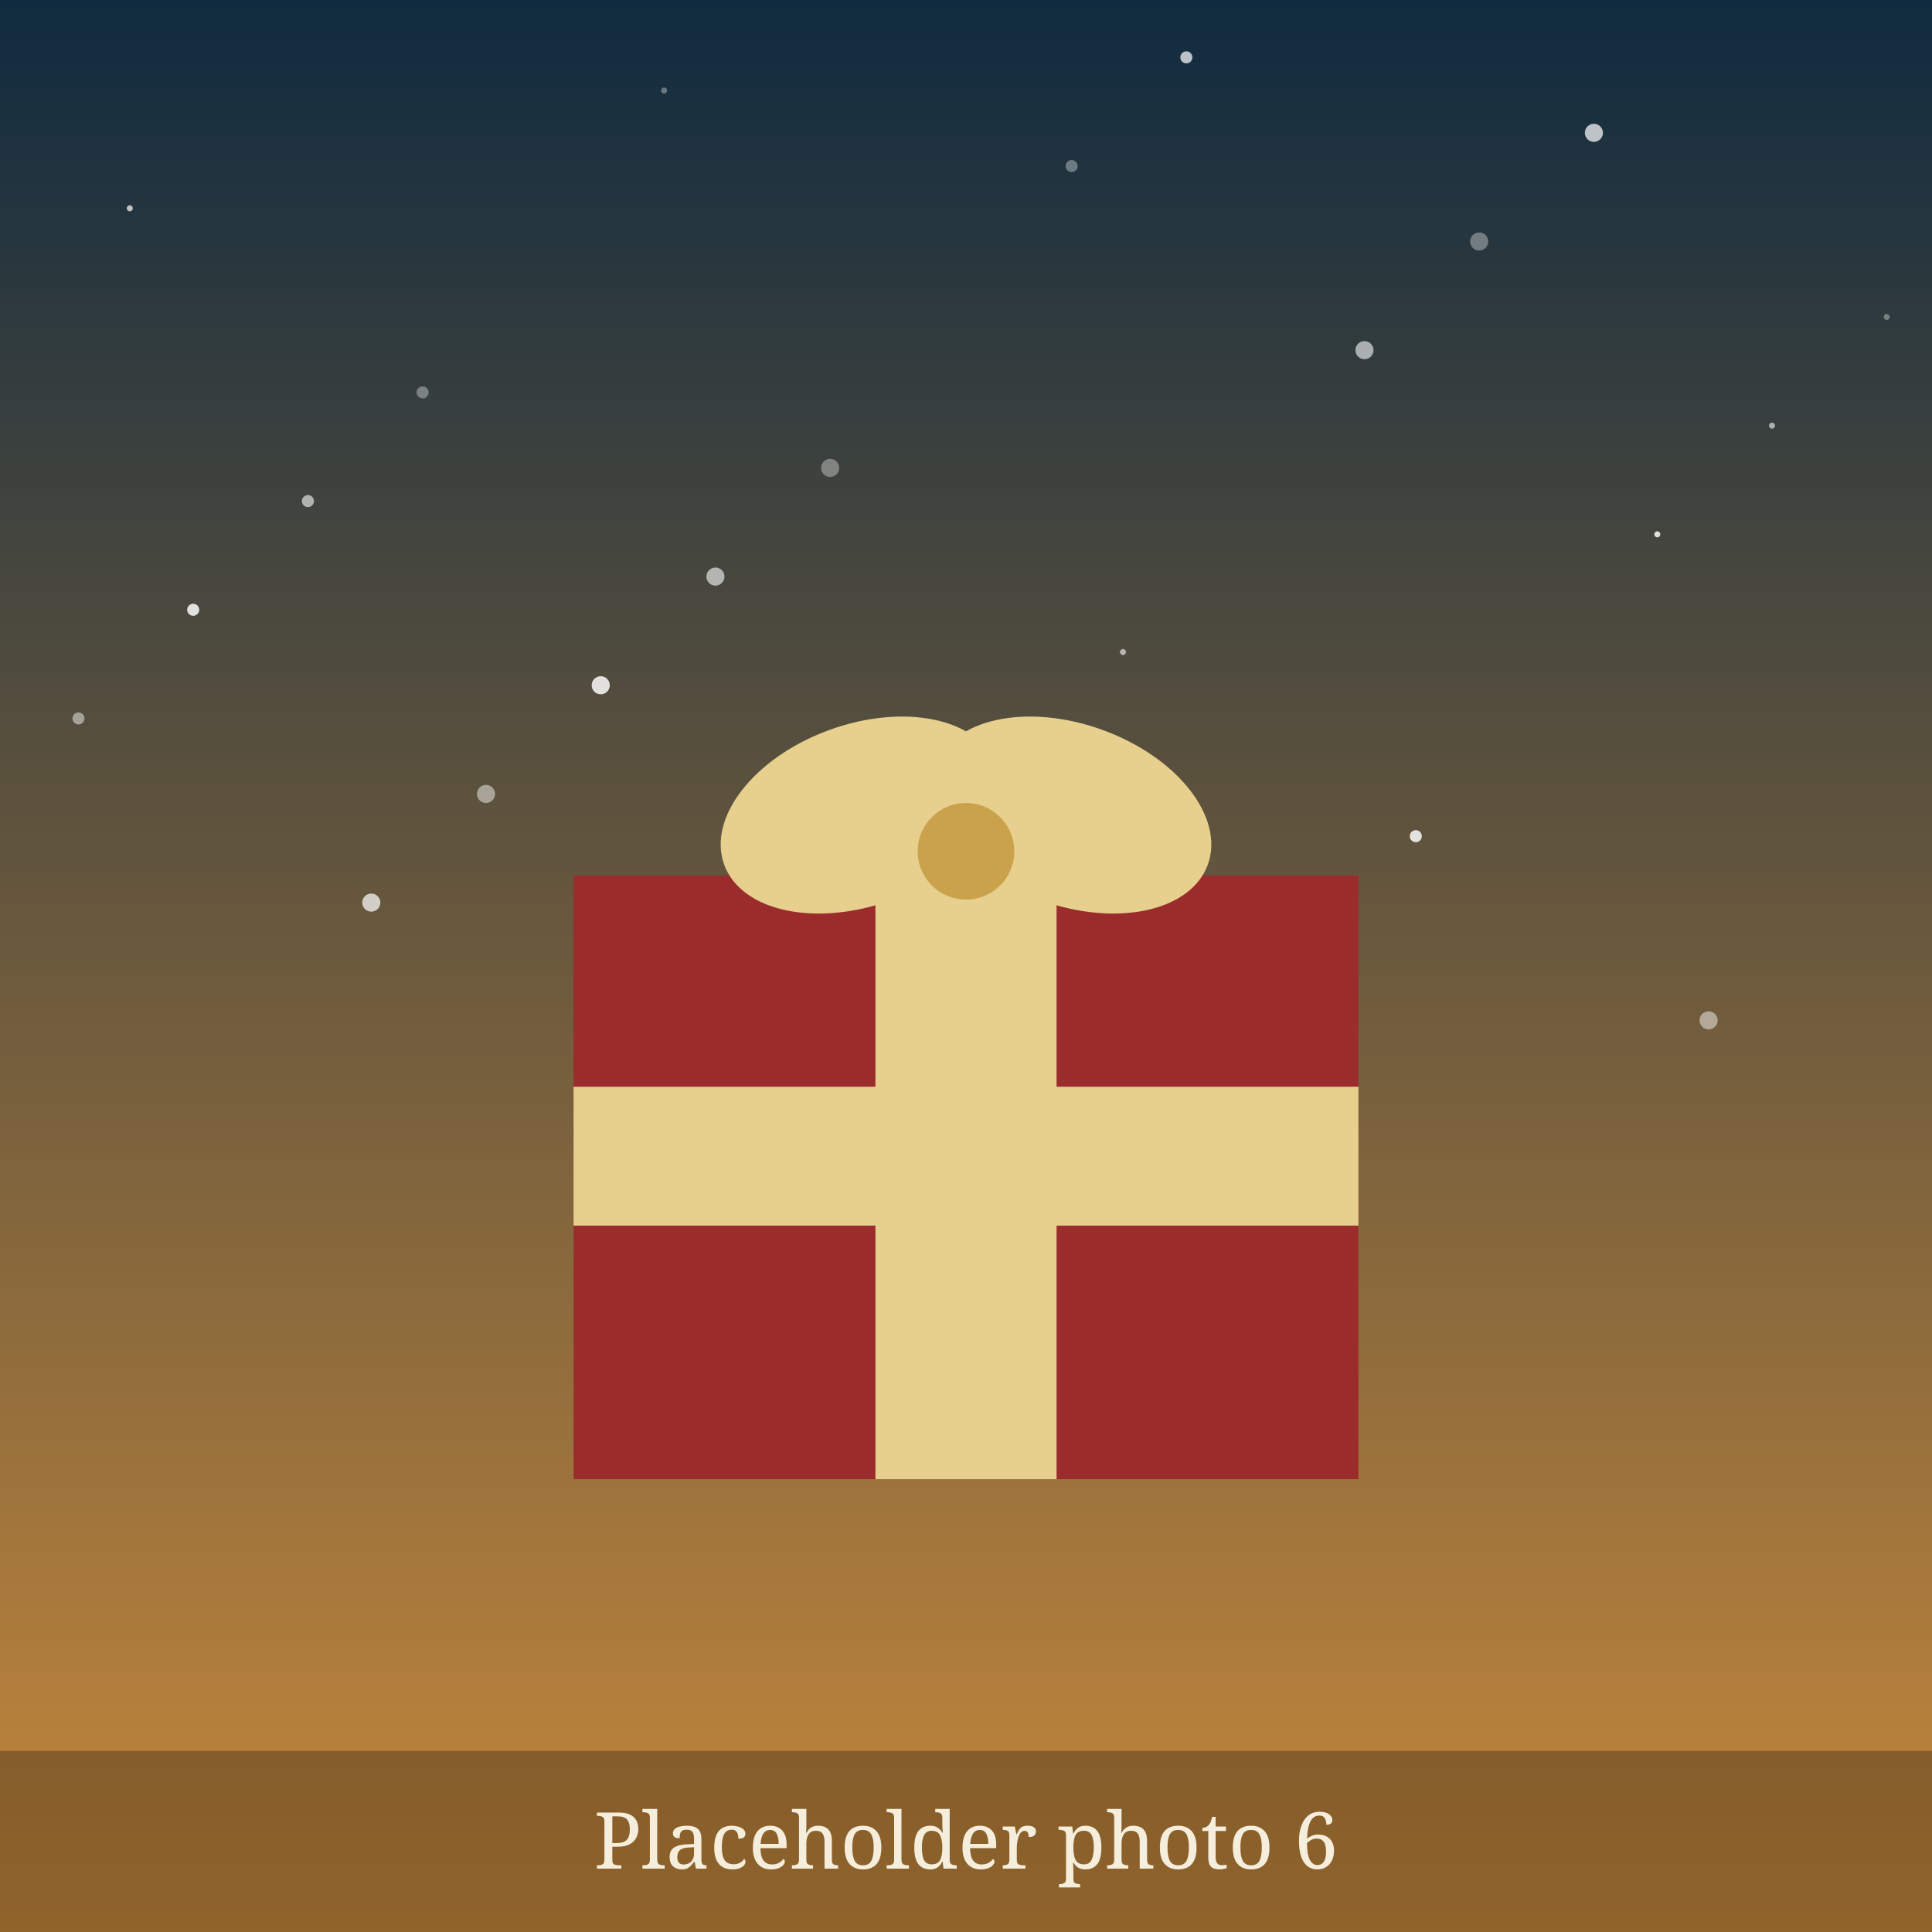
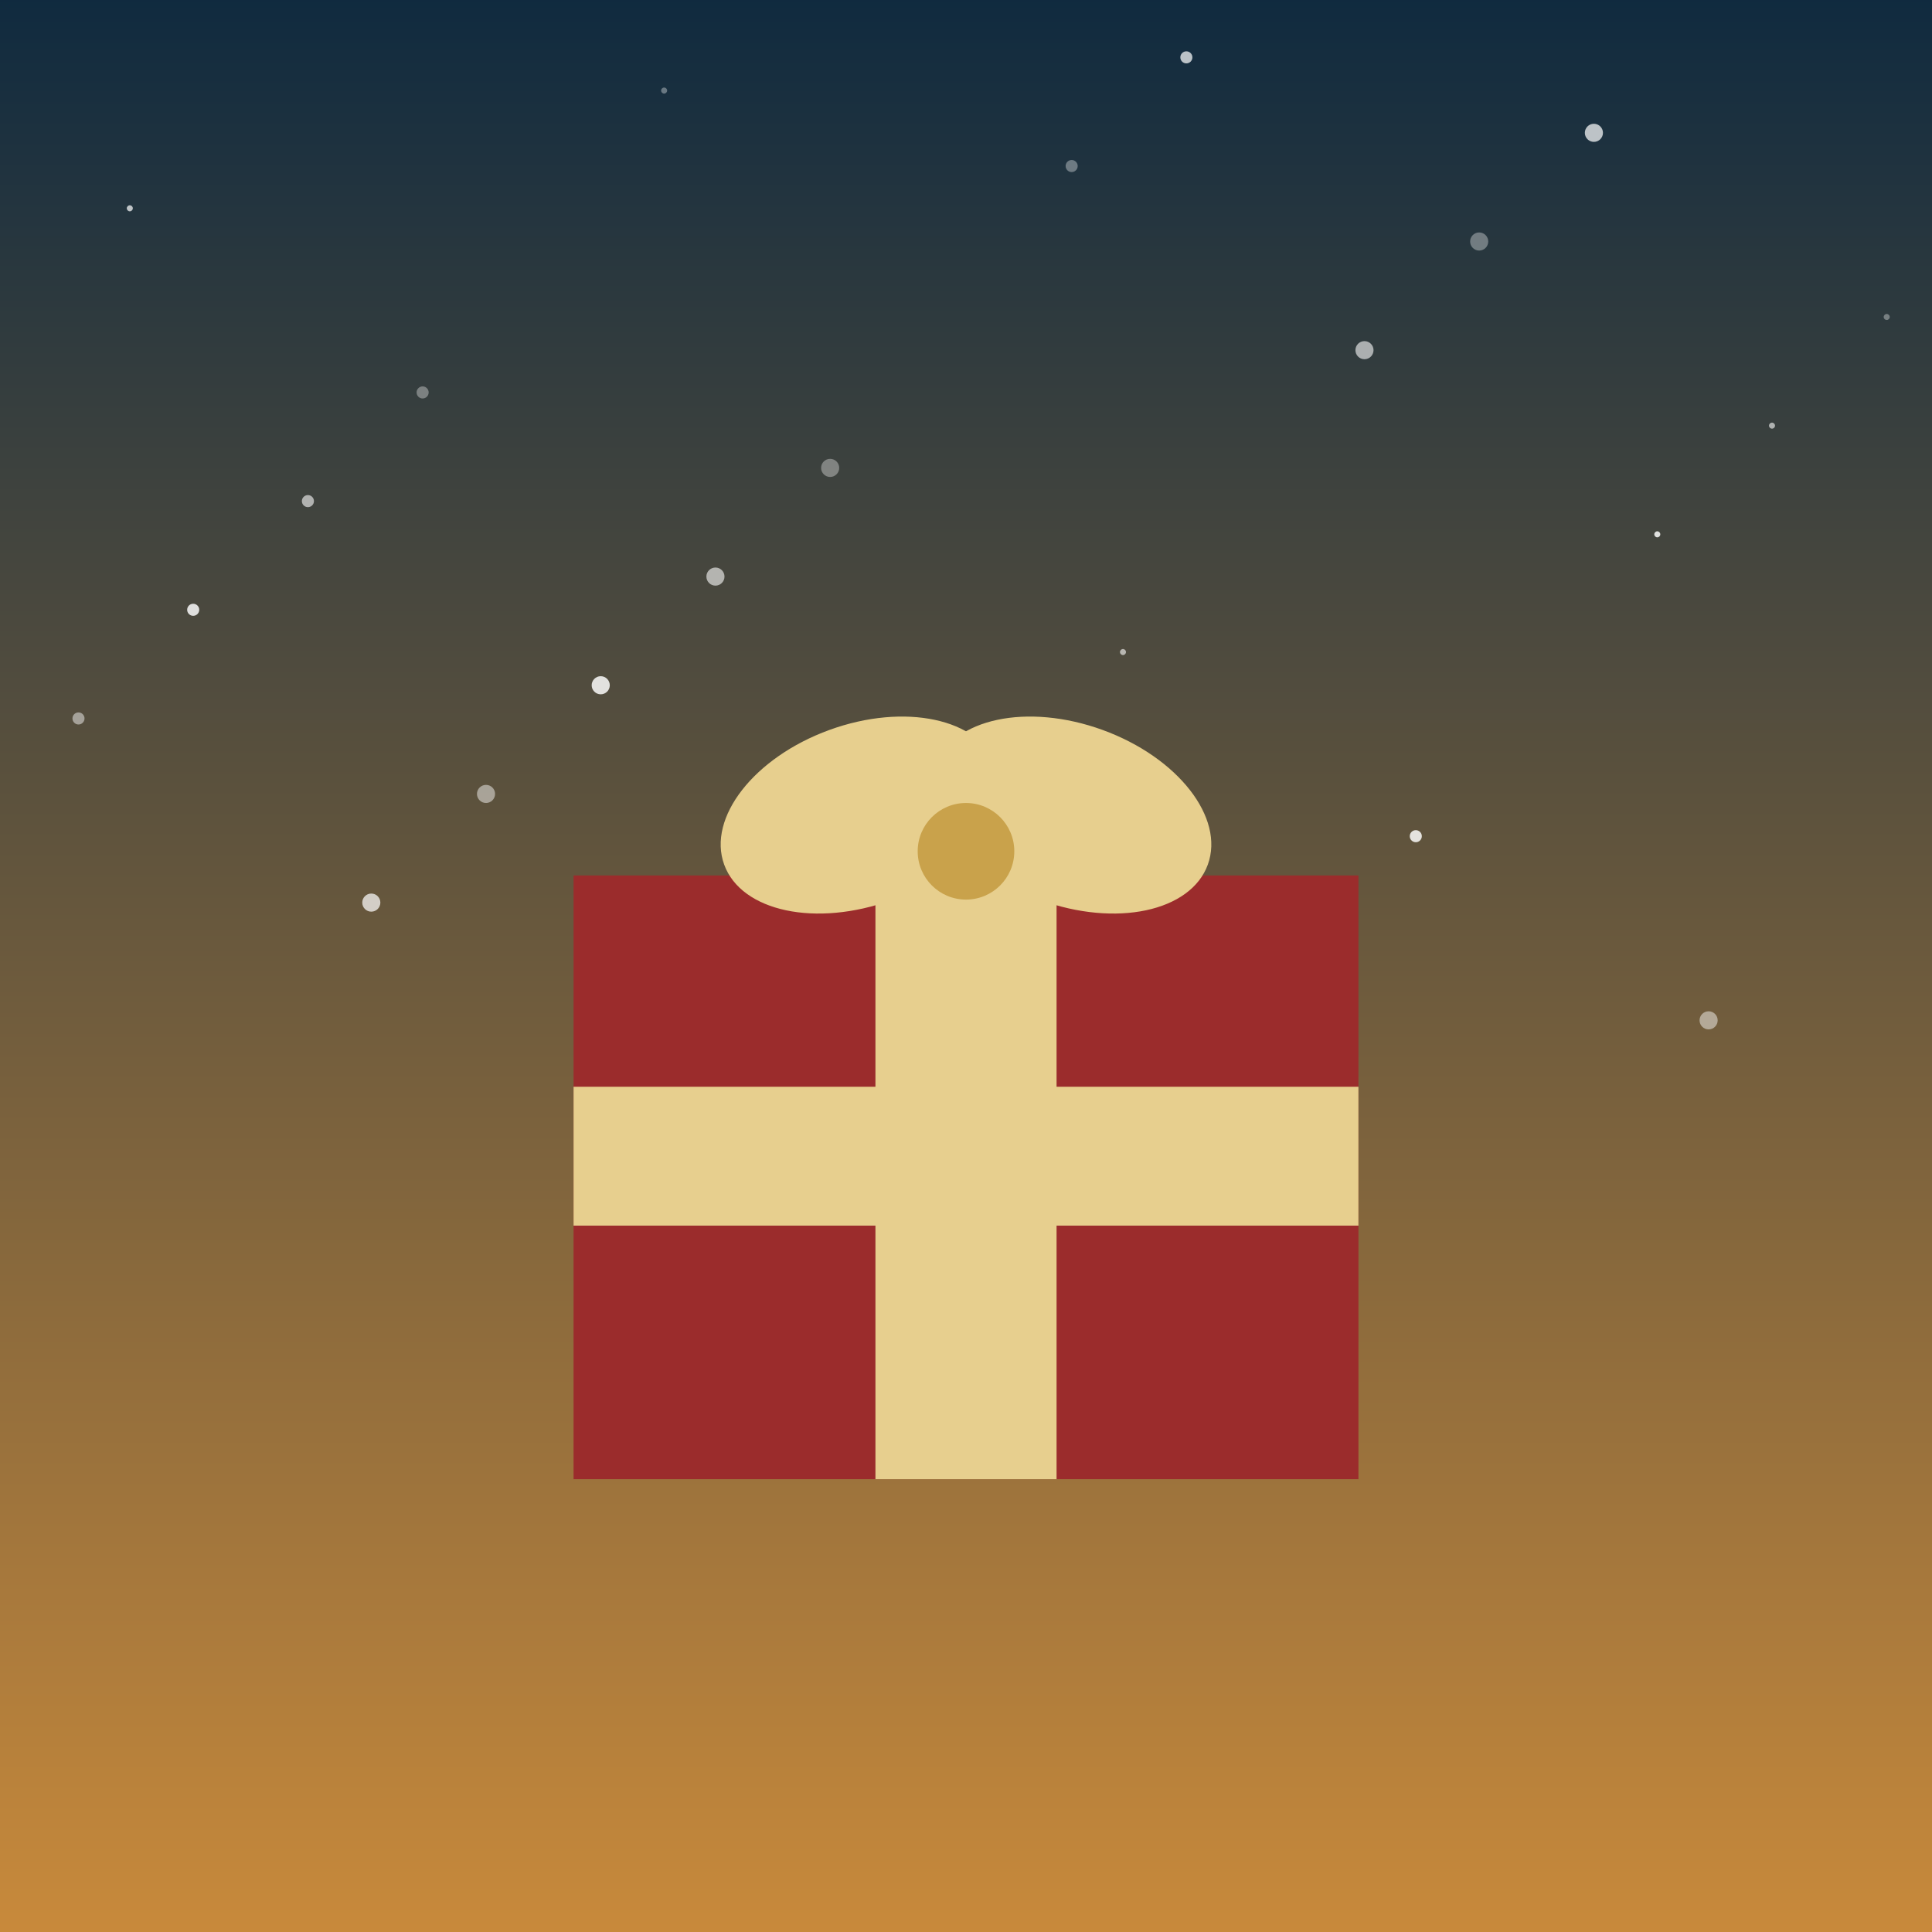
<svg xmlns="http://www.w3.org/2000/svg" viewBox="0 0 640 640" width="640" height="640">
  <defs>
    <linearGradient id="g" x1="0" y1="0" x2="0" y2="1">
      <stop offset="0" stop-color="#0f2a3f" />
      <stop offset="1" stop-color="#c98a3b" />
    </linearGradient>
  </defs>
  <rect width="640" height="640" fill="url(#g)" />
  <circle cx="275" cy="155" r="3" fill="#fff" opacity="0.35" />
  <circle cx="372" cy="216" r="1" fill="#fff" opacity="0.59" />
  <circle cx="469" cy="277" r="2" fill="#fff" opacity="0.83" />
  <circle cx="566" cy="338" r="3" fill="#fff" opacity="0.47" />
  <circle cx="43" cy="69" r="1" fill="#fff" opacity="0.71" />
  <circle cx="140" cy="130" r="2" fill="#fff" opacity="0.35" />
  <circle cx="237" cy="191" r="3" fill="#fff" opacity="0.59" />
  <circle cx="334" cy="252" r="1" fill="#fff" opacity="0.83" />
  <circle cx="431" cy="313" r="2" fill="#fff" opacity="0.47" />
  <circle cx="528" cy="44" r="3" fill="#fff" opacity="0.71" />
  <circle cx="625" cy="105" r="1" fill="#fff" opacity="0.35" />
  <circle cx="102" cy="166" r="2" fill="#fff" opacity="0.59" />
  <circle cx="199" cy="227" r="3" fill="#fff" opacity="0.83" />
  <circle cx="296" cy="288" r="1" fill="#fff" opacity="0.47" />
  <circle cx="393" cy="19" r="2" fill="#fff" opacity="0.71" />
  <circle cx="490" cy="80" r="3" fill="#fff" opacity="0.35" />
  <circle cx="587" cy="141" r="1" fill="#fff" opacity="0.59" />
  <circle cx="64" cy="202" r="2" fill="#fff" opacity="0.83" />
  <circle cx="161" cy="263" r="3" fill="#fff" opacity="0.47" />
  <circle cx="258" cy="324" r="1" fill="#fff" opacity="0.71" />
  <circle cx="355" cy="55" r="2" fill="#fff" opacity="0.35" />
  <circle cx="452" cy="116" r="3" fill="#fff" opacity="0.59" />
  <circle cx="549" cy="177" r="1" fill="#fff" opacity="0.83" />
  <circle cx="26" cy="238" r="2" fill="#fff" opacity="0.47" />
  <circle cx="123" cy="299" r="3" fill="#fff" opacity="0.71" />
  <circle cx="220" cy="30" r="1" fill="#fff" opacity="0.35" />
  <rect x="190" y="290" width="260" height="200" fill="#9b2c2c" />
  <rect x="290" y="290" width="60" height="200" fill="#e7cf8e" />
  <rect x="190" y="360" width="260" height="46" fill="#e7cf8e" />
  <ellipse cx="285" cy="270" rx="48" ry="30" fill="#e7cf8e" transform="rotate(-20 285 270)" />
  <ellipse cx="355" cy="270" rx="48" ry="30" fill="#e7cf8e" transform="rotate(20 355 270)" />
  <circle cx="320" cy="282" r="16" fill="#c9a24b" />
-   <rect x="0" y="580" width="640" height="60" fill="#000" opacity=".28" />
-   <text x="320" y="619" text-anchor="middle" font-family="Georgia, serif" font-size="26" fill="#f6eedc">Placeholder photo 6</text>
</svg>
